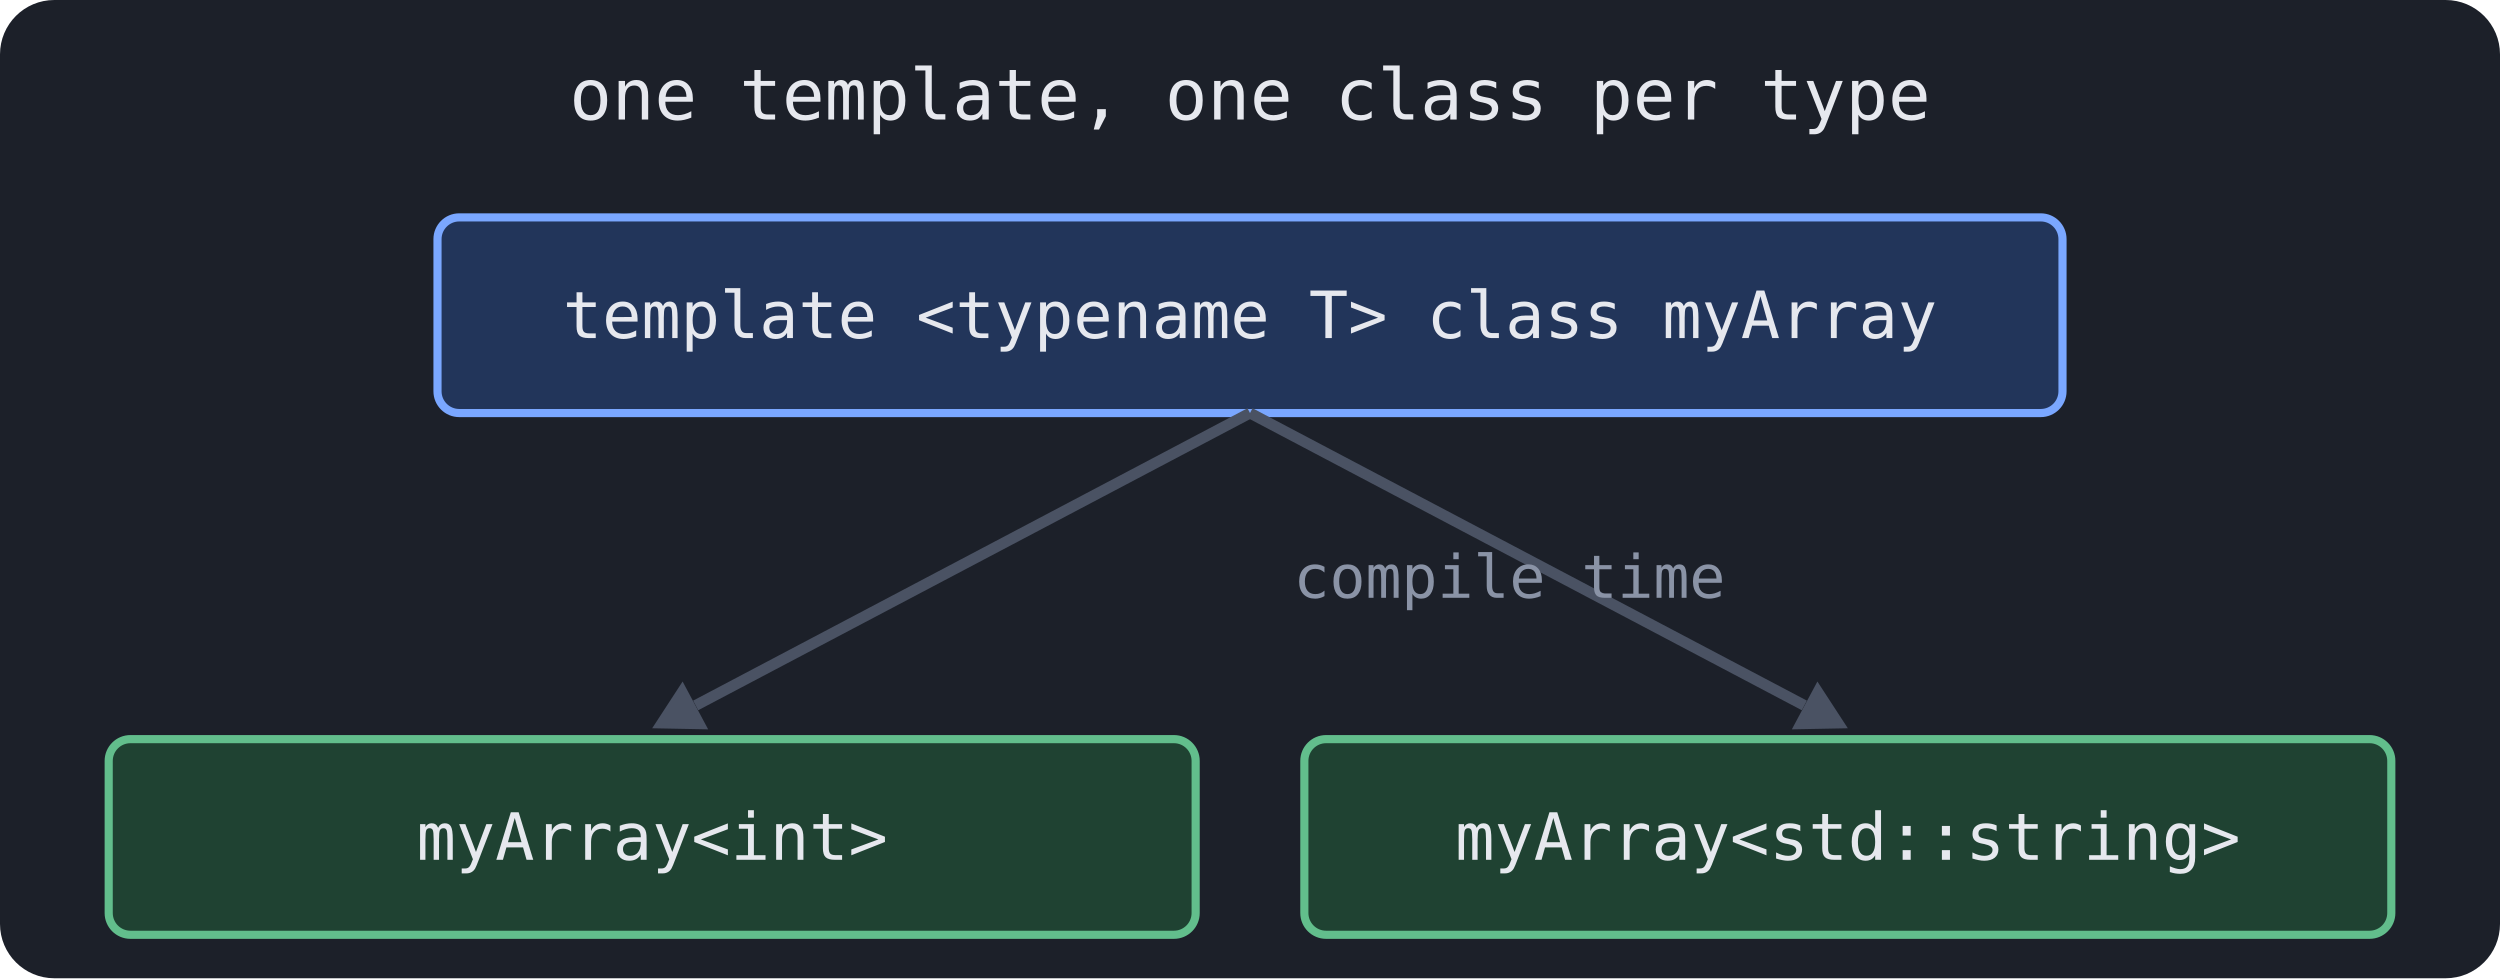
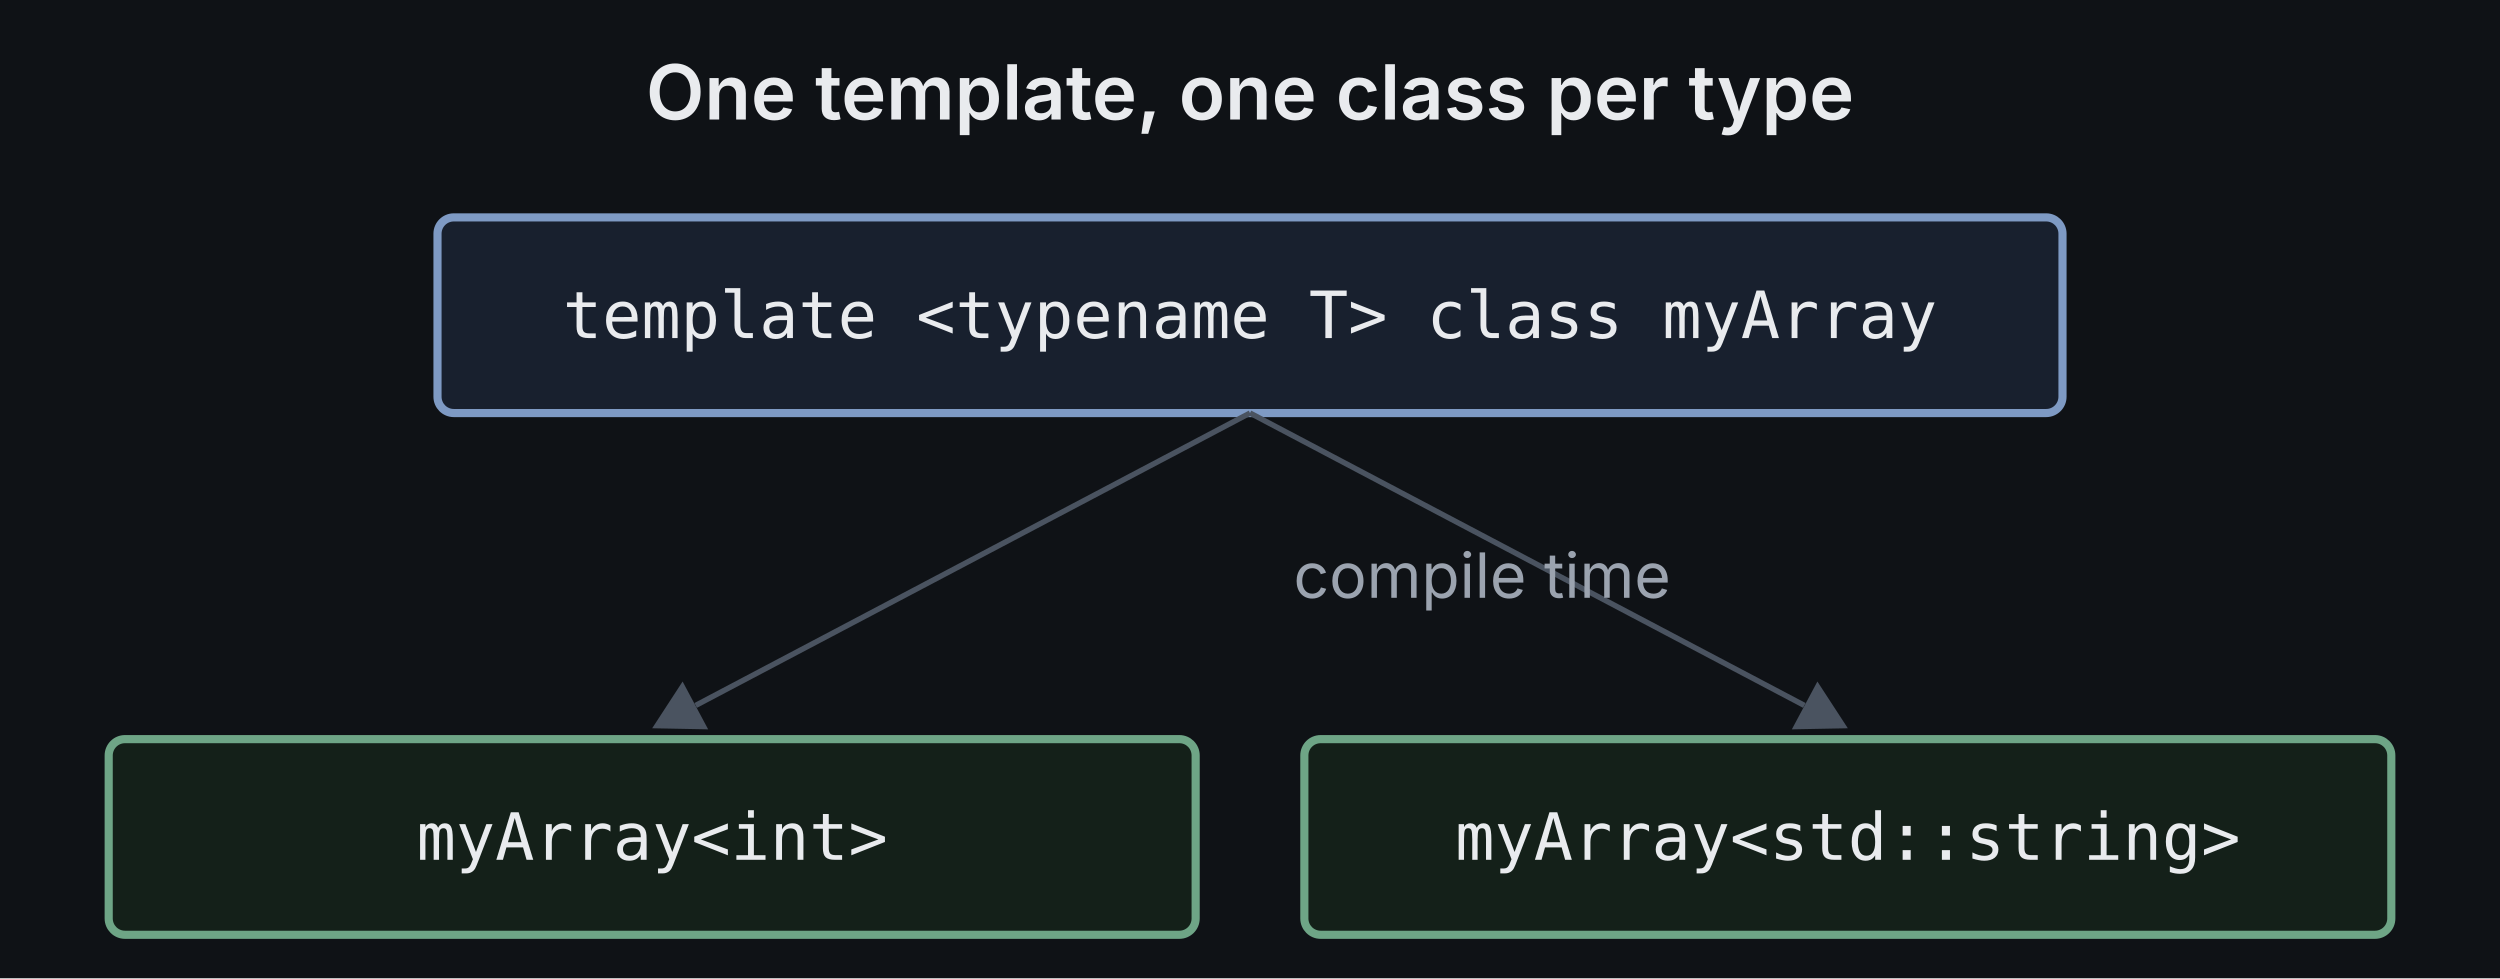
- <svg xmlns="http://www.w3.org/2000/svg" viewBox="0 0 460 180" width="460" height="180" font-family="ui-monospace,SFMono-Regular,Menlo,monospace">
-   <rect width="100%" height="100%" rx="10" fill="#1c2029" />
-   <text x="230.0" y="22.0" fill="#e6e8ee" font-size="13" text-anchor="middle">one template, one class per type</text>
-   <rect x="80.5" y="40.0" width="299.0" height="36.0" rx="4" fill="#22355a" stroke="#7AA7FF" stroke-width="1.5" />
-   <text x="230.0" y="62.2" fill="#e6e8ee" font-size="12" text-anchor="middle">template &lt;typename T&gt; class myArray</text>
-   <rect x="20.0" y="136.0" width="200.0" height="36.0" rx="4" fill="#1f4232" stroke="#62BE8C" stroke-width="1.5" />
-   <text x="120.0" y="158.2" fill="#e6e8ee" font-size="12" text-anchor="middle">myArray&lt;int&gt;</text>
-   <line x1="230.0" y1="76.0" x2="128.0" y2="129.8" stroke="#4a5263" stroke-width="2" />
-   <polygon points="120.0,134.0 130.3,134.2 125.6,125.4" fill="#4a5263" />
-   <rect x="240.0" y="136.0" width="200.0" height="36.0" rx="4" fill="#1f4232" stroke="#62BE8C" stroke-width="1.5" />
-   <text x="340.0" y="158.2" fill="#e6e8ee" font-size="12" text-anchor="middle">myArray&lt;std::string&gt;</text>
-   <line x1="230.0" y1="76.0" x2="332.0" y2="129.8" stroke="#4a5263" stroke-width="2" />
-   <polygon points="340.0,134.0 334.4,125.4 329.7,134.2" fill="#4a5263" />
-   <text x="238.0" y="110.0" fill="#8a93a6" font-size="11" text-anchor="start">compile time</text>
+ <svg xmlns="http://www.w3.org/2000/svg" viewBox="0 0 460 180" width="460" height="180" font-family="IBM Plex Sans,system-ui,-apple-system,Segoe UI,sans-serif">
+   <rect width="100%" height="100%" rx="0" fill="#0F1216" />
+   <text font-weight="600" x="230.0" y="22.0" fill="#E9EBEE" font-size="14" text-anchor="middle">One template, one class per type</text>
+   <rect x="80.5" y="40.0" width="299.0" height="36.0" rx="3" fill="#18202E" stroke="#7E9AC4" stroke-width="1.5" />
+   <text font-family="ui-monospace,SFMono-Regular,Menlo,monospace" x="230.0" y="62.2" fill="#E9EBEE" font-size="12" text-anchor="middle">template &lt;typename T&gt; class myArray</text>
+   <rect x="20.0" y="136.0" width="200.0" height="36.0" rx="3" fill="#142019" stroke="#6EA586" stroke-width="1.5" />
+   <text font-family="ui-monospace,SFMono-Regular,Menlo,monospace" x="120.0" y="158.2" fill="#E9EBEE" font-size="12" text-anchor="middle">myArray&lt;int&gt;</text>
+   <line x1="230.0" y1="76.0" x2="128.0" y2="129.8" stroke="#4A5360" stroke-width="1" />
+   <polygon points="120.0,134.0 130.3,134.2 125.6,125.4" fill="#4A5360" />
+   <rect x="240.0" y="136.0" width="200.0" height="36.0" rx="3" fill="#142019" stroke="#6EA586" stroke-width="1.5" />
+   <text font-family="ui-monospace,SFMono-Regular,Menlo,monospace" x="340.0" y="158.2" fill="#E9EBEE" font-size="12" text-anchor="middle">myArray&lt;std::string&gt;</text>
+   <line x1="230.0" y1="76.0" x2="332.0" y2="129.8" stroke="#4A5360" stroke-width="1" />
+   <polygon points="340.0,134.0 334.4,125.4 329.7,134.2" fill="#4A5360" />
+   <text x="238.0" y="110.0" fill="#9BA3AF" font-size="11.5" text-anchor="start">compile time</text>
</svg>
